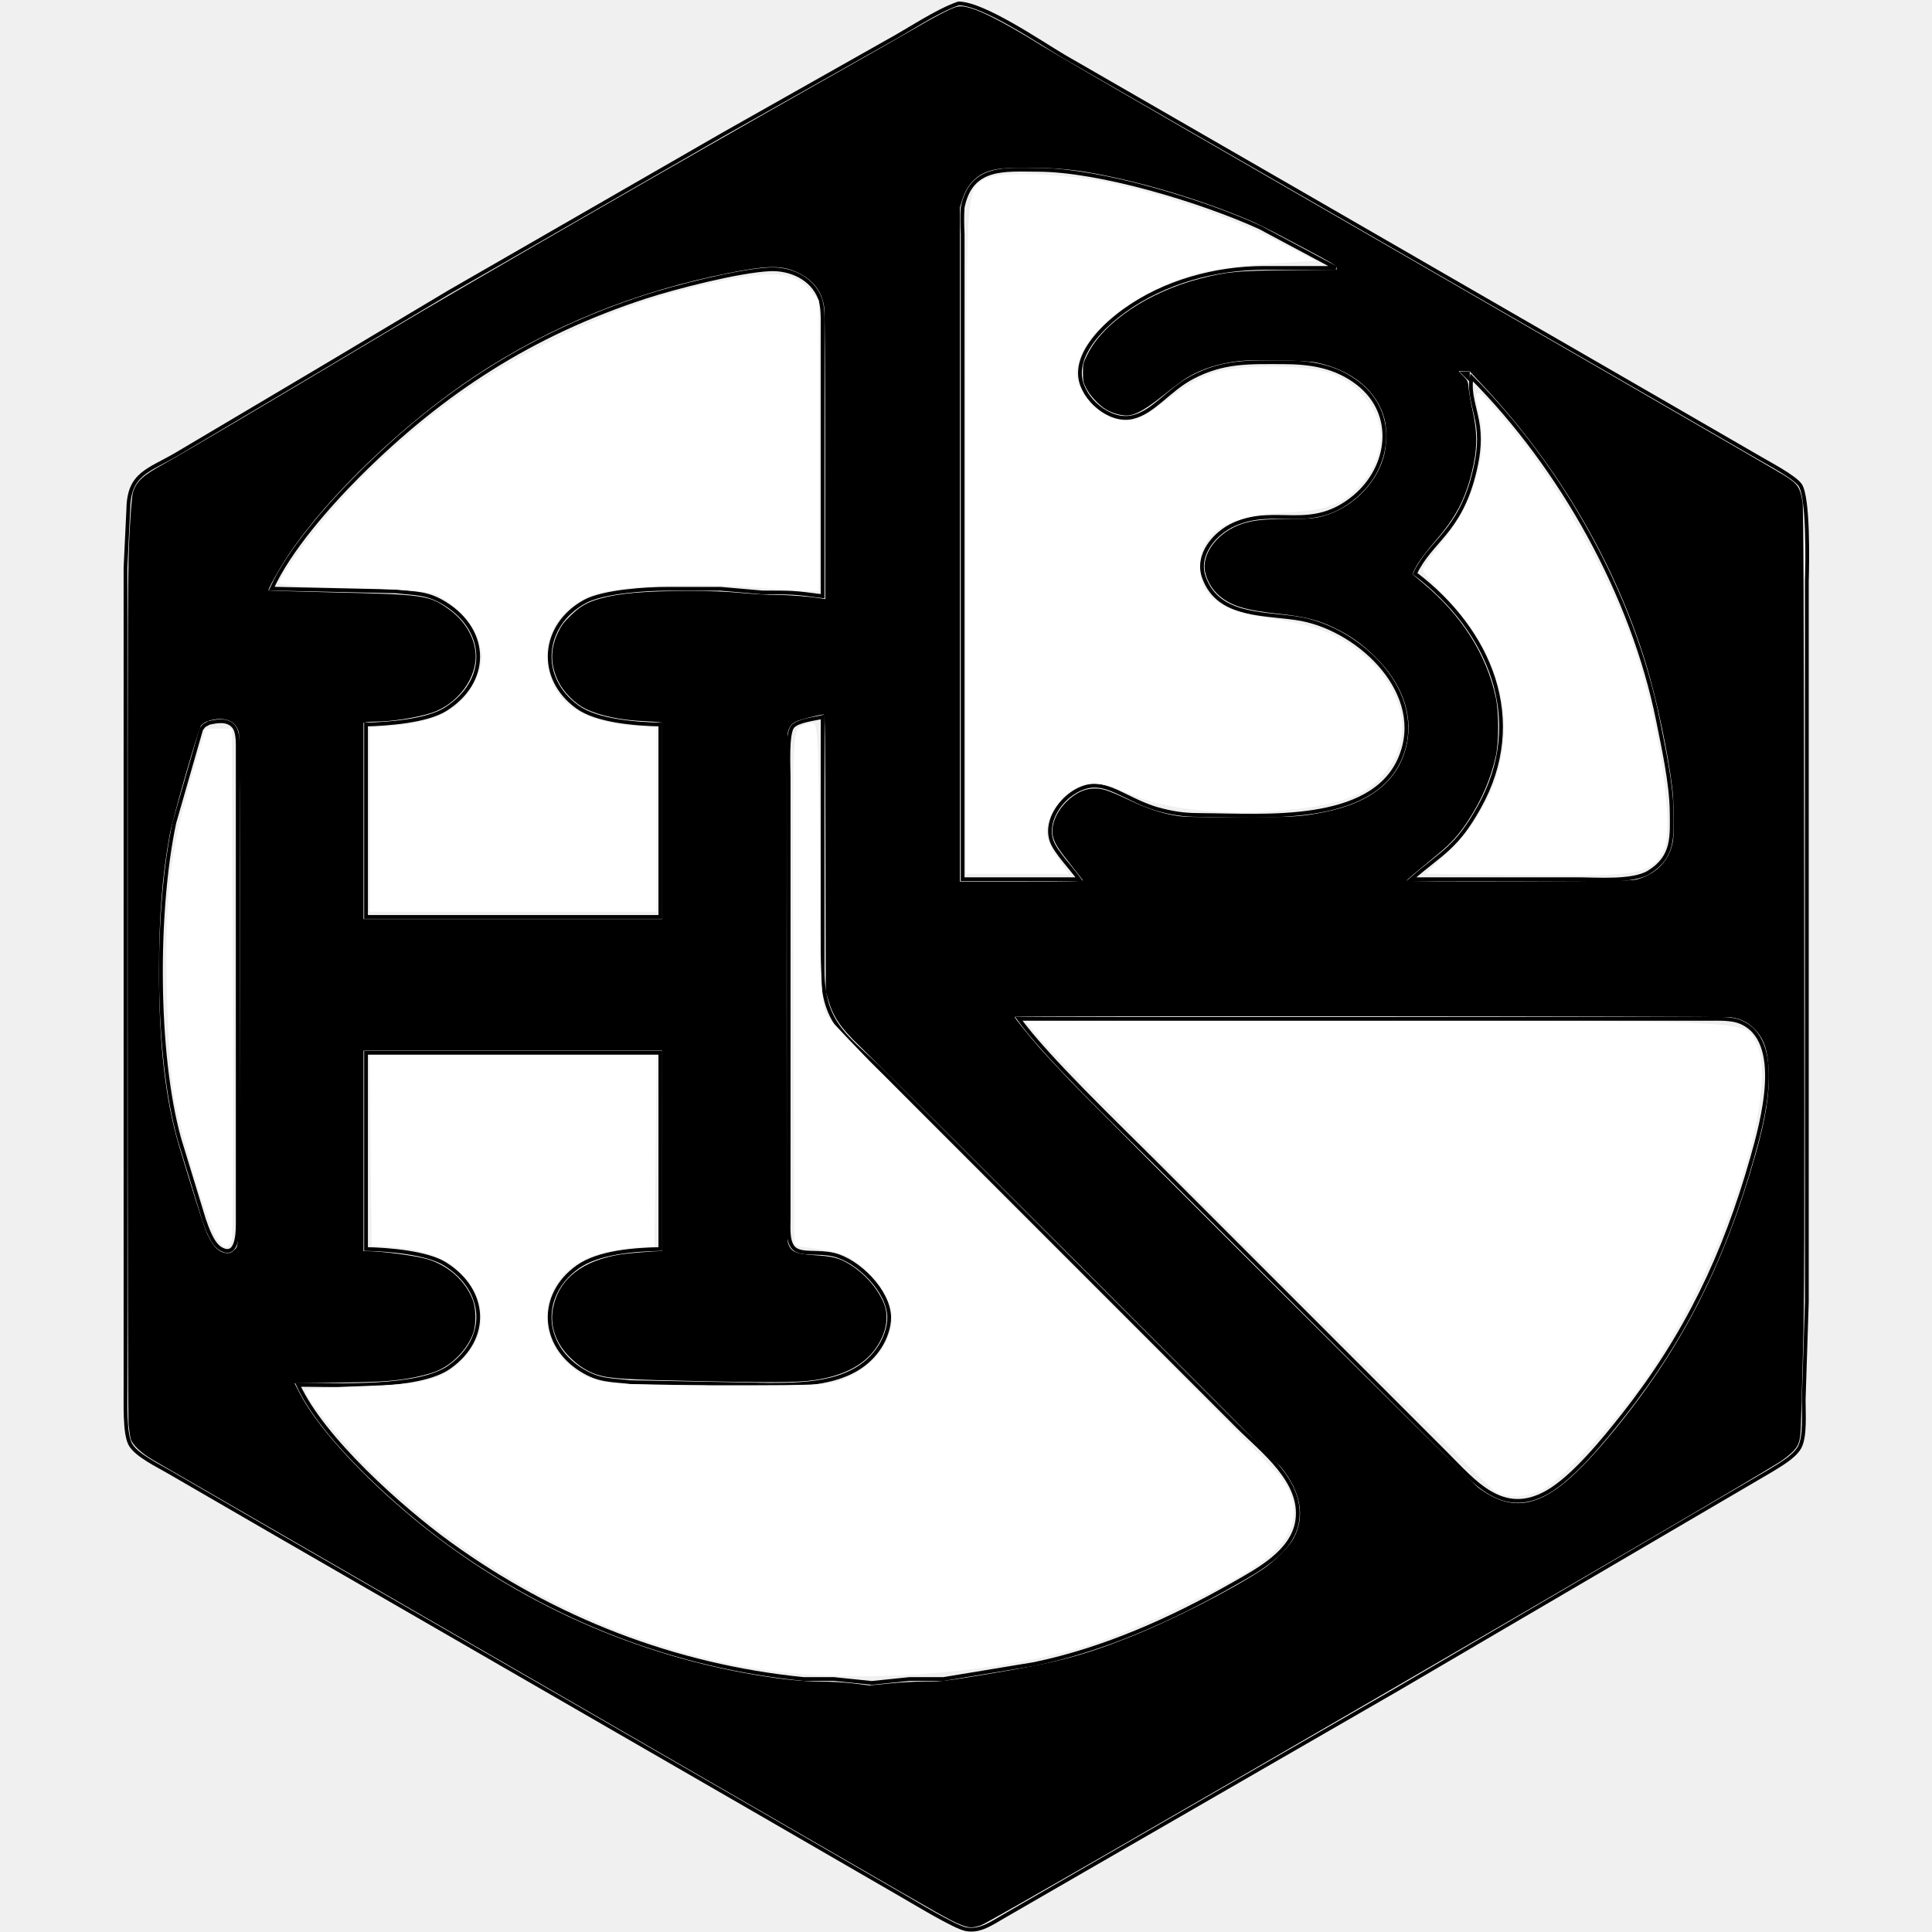
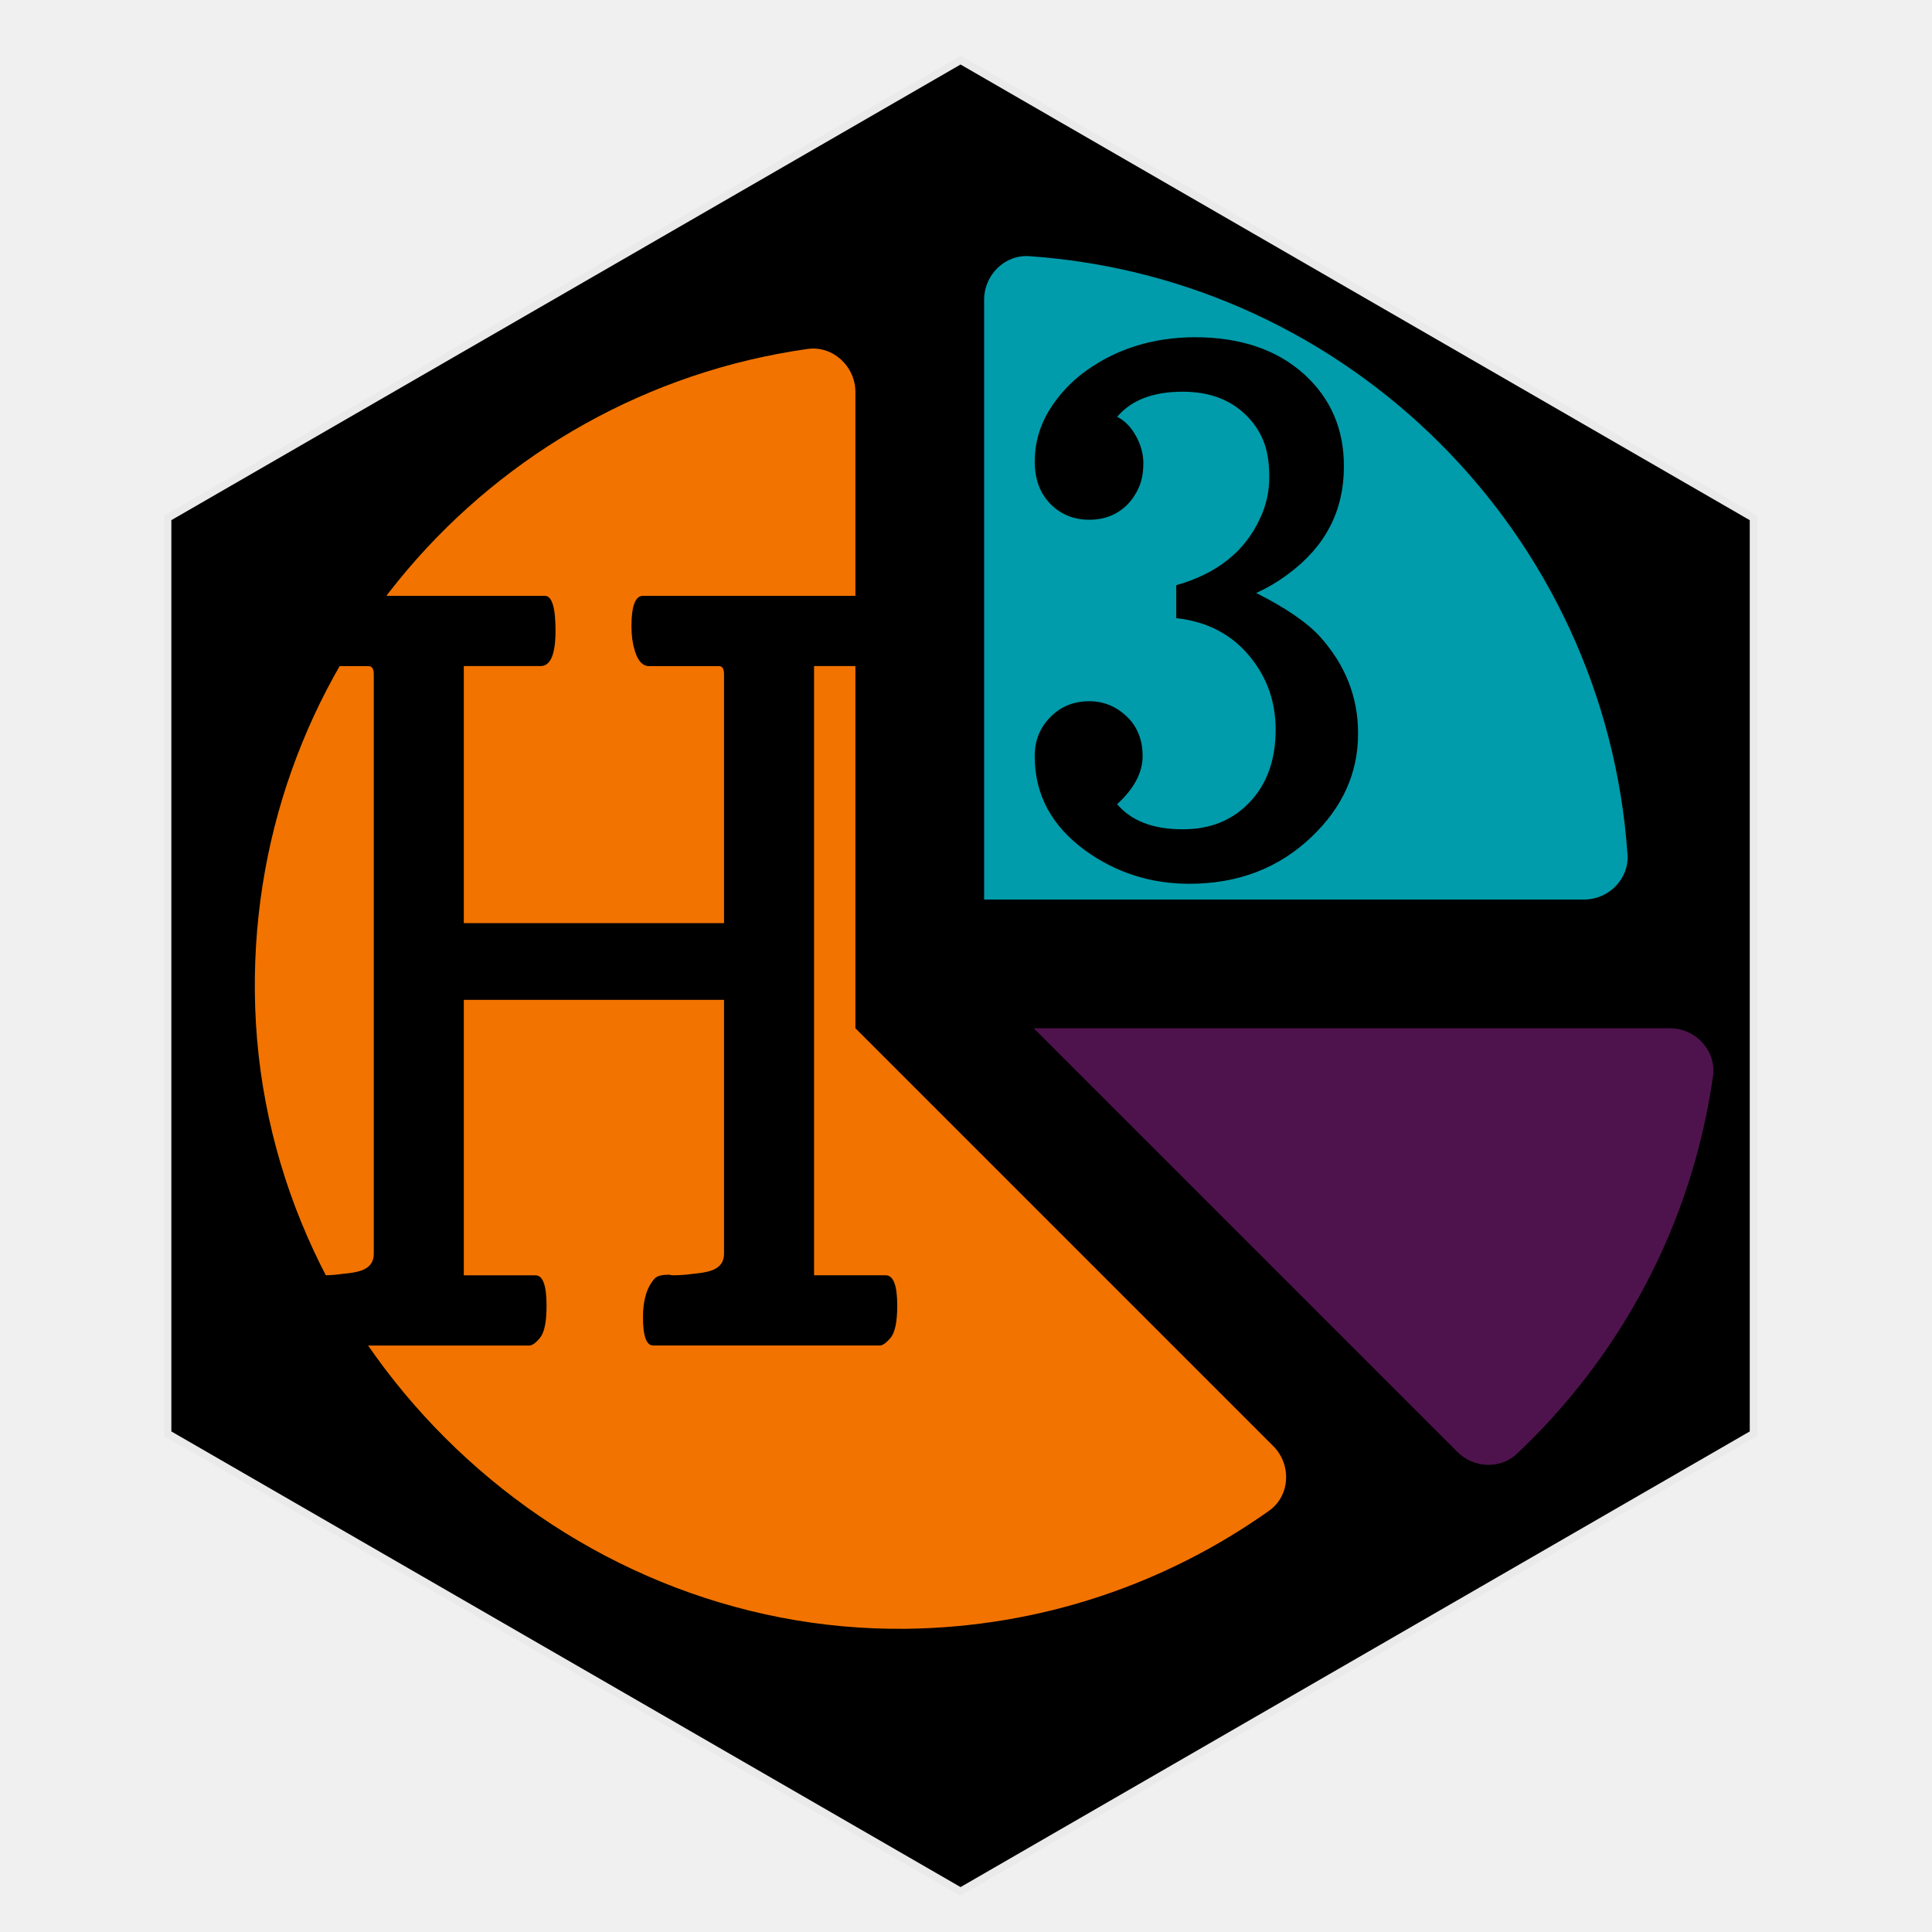
- <svg xmlns="http://www.w3.org/2000/svg" width="135.45mm" height="135.45mm" viewBox="0 0 512 512" version="1.1" id="svg62">
-   <defs id="defs66" />
-   <path id="Black" fill="none" stroke="black" stroke-width="1" d="M 254.00,0.91            C 248.09,2.96 240.76,8.01 235.00,11.12              235.00,11.12 192.00,35.40 192.00,35.40              192.00,35.40 119.00,77.42 119.00,77.42              119.00,77.42 85.00,97.72 85.00,97.72              85.00,97.72 46.96,120.28 46.96,120.28              39.29,124.81 34.13,125.44 34.00,135.00              34.00,135.00 33.26,150.42 33.26,150.42              33.26,150.42 33.26,167.00 33.26,167.00              33.26,167.00 33.26,353.00 33.26,353.00              33.26,353.00 33.26,368.11 33.26,368.11              33.30,371.72 32.96,379.75 34.50,382.69              36.04,385.63 42.02,388.43 45.00,390.20              45.00,390.20 73.00,406.42 73.00,406.42              73.00,406.42 200.00,479.72 200.00,479.72              200.00,479.72 239.00,502.28 239.00,502.28              242.35,504.19 252.98,510.69 256.00,511.26              259.74,511.97 262.91,509.61 266.00,507.85              266.00,507.85 287.00,495.72 287.00,495.72              287.00,495.72 370.00,447.85 370.00,447.85              370.00,447.85 450.00,401.00 450.00,401.00              450.00,401.00 469.00,389.87 469.00,389.87              471.49,388.33 475.33,386.22 476.83,383.70              478.50,380.86 477.97,374.41 478.00,371.00              478.00,371.00 478.83,345.00 478.83,345.00              478.83,345.00 478.83,154.00 478.83,154.00              478.99,149.23 479.30,131.72 477.04,128.52              475.49,126.32 468.65,122.78 466.00,121.20              466.00,121.20 438.00,105.00 438.00,105.00              438.00,105.00 343.00,50.15 343.00,50.15              343.00,50.15 282.00,14.99 282.00,14.99              275.66,11.26 260.63,0.92 254.00,0.91 Z            M 354.00,71.00            C 354.00,71.00 335.00,71.00 335.00,71.00              322.11,71.02 308.55,74.70 298.00,82.30              292.88,85.98 285.39,92.97 286.27,100.00              286.99,105.82 294.01,111.87 300.00,110.57              305.66,109.34 309.64,103.32 316.00,99.98              324.29,95.64 331.06,95.99 340.00,96.00              347.26,96.01 353.96,97.00 359.91,101.63              370.23,109.68 368.37,123.84 358.98,131.66              347.39,141.32 338.20,133.92 327.00,138.97              321.89,141.27 316.92,147.07 319.05,153.00              322.95,163.91 335.94,162.35 345.00,164.09              360.62,167.11 378.33,183.93 371.01,201.00              363.44,218.63 334.65,216.07 319.00,216.00              314.67,215.98 312.26,215.80 308.00,214.76              300.30,212.89 295.11,208.14 290.00,208.21              283.51,208.30 276.32,216.41 278.74,223.00              279.78,225.83 283.97,230.15 286.00,233.00              286.00,233.00 255.11,233.00 255.11,233.00              255.11,233.00 255.11,62.00 255.11,62.00              255.00,59.84 254.95,57.09 255.11,55.00              257.34,43.86 266.26,44.99 275.00,45.00              291.67,45.03 318.77,53.33 334.00,60.31              334.00,60.31 354.00,71.00 354.00,71.00 Z            M 218.00,158.00            C 209.93,156.93 210.05,157.04 202.00,157.00              202.00,157.00 191.00,156.04 191.00,156.04              191.00,156.04 177.00,156.04 177.00,156.04              171.28,156.01 159.89,156.75 155.00,159.41              143.59,165.65 142.32,179.66 153.02,187.35              158.24,191.12 168.58,191.86 175.00,192.00              175.00,192.00 175.00,243.00 175.00,243.00              175.00,243.00 97.00,243.00 97.00,243.00              97.00,243.00 97.00,192.00 97.00,192.00              102.87,191.87 113.07,191.08 118.00,188.01              129.65,180.75 129.62,167.28 118.00,159.99              113.22,157.00 110.16,157.35 105.00,156.72              105.00,156.72 72.00,156.00 72.00,156.00              76.50,145.93 87.17,133.83 95.00,126.00              117.25,103.75 141.12,88.41 171.00,78.67              179.01,76.06 195.83,71.75 204.00,71.37              209.43,71.12 215.20,73.68 217.26,79.00              218.13,81.25 218.00,84.57 218.00,87.00              218.00,87.00 218.00,158.00 218.00,158.00 Z            M 389.00,99.00            C 389.00,99.00 389.00,100.00 389.00,100.00              389.00,100.00 388.00,99.00 388.00,99.00              388.00,99.00 389.00,99.00 389.00,99.00 Z            M 390.00,100.00            C 413.87,123.94 432.71,157.74 439.40,191.00              440.86,198.27 442.91,207.69 443.00,215.00              443.07,221.73 443.56,227.10 436.98,231.15              432.66,233.80 423.21,233.00 418.00,233.00              418.00,233.00 374.00,233.00 374.00,233.00              382.55,225.58 385.86,224.85 391.96,214.00              404.96,190.84 394.88,167.05 375.00,152.00              379.06,143.41 386.64,141.09 390.52,126.00              391.65,121.62 392.29,117.52 391.71,113.00              391.17,108.76 389.16,104.20 390.00,100.00 Z            M 218.00,190.00            C 218.00,190.00 218.00,257.00 218.00,257.00              218.02,271.98 224.81,274.81 235.00,285.00              235.00,285.00 276.00,326.00 276.00,326.00              276.00,326.00 328.00,378.00 328.00,378.00              334.62,384.62 345.30,392.57 343.79,403.00              342.60,411.17 333.53,416.00 327.00,419.72              310.51,429.12 292.68,437.12 274.00,441.00              274.00,441.00 250.00,444.96 250.00,444.96              250.00,444.96 241.00,444.96 241.00,444.96              241.00,444.96 231.00,445.99 231.00,445.99              231.00,445.99 221.00,444.96 221.00,444.96              221.00,444.96 213.00,444.96 213.00,444.96              178.85,441.58 146.72,429.11 119.00,408.99              106.36,399.81 85.39,381.12 79.00,367.00              89.22,367.00 110.79,368.10 119.00,362.35              129.84,354.75 129.08,341.94 118.00,334.99              113.11,331.92 102.84,331.13 97.00,331.00              97.00,331.00 97.00,279.00 97.00,279.00              97.00,279.00 175.00,279.00 175.00,279.00              175.00,279.00 175.00,331.00 175.00,331.00              168.22,331.15 158.57,331.80 153.02,335.80              142.77,343.17 143.36,356.32 154.00,363.01              158.77,366.00 161.85,365.65 167.00,366.28              167.00,366.28 204.00,367.00 204.00,367.00              214.33,366.98 226.89,366.58 233.12,357.00              234.58,354.76 235.70,351.70 235.64,349.00              235.50,342.09 227.45,334.10 221.00,332.53              216.82,331.52 212.66,332.61 210.60,330.98              208.62,329.41 209.00,325.30 209.00,323.00              209.00,323.00 209.00,241.00 209.00,241.00              209.00,241.00 209.00,206.00 209.00,206.00              209.00,203.22 208.50,194.54 210.02,192.60              211.29,190.99 215.90,190.52 218.00,190.00 Z            M 55.28,191.60            C 57.44,191.11 60.34,190.53 61.98,192.60              63.15,194.07 62.99,197.18 63.00,199.00              63.00,199.00 63.00,221.00 63.00,221.00              63.00,221.00 63.00,323.00 63.00,323.00              63.00,325.36 63.34,333.73 58.51,330.95              56.21,329.63 54.83,325.39 54.00,323.00              54.00,323.00 47.58,302.00 47.58,302.00              41.21,279.38 41.29,240.98 46.21,218.00              46.21,218.00 53.30,193.31 53.30,193.31              54.37,191.75 54.40,192.26 55.28,191.60 Z            M 270.00,270.00            C 270.00,270.00 453.00,270.00 453.00,270.00              455.43,270.00 458.75,269.87 461.00,270.74              473.21,275.46 466.93,297.72 464.29,307.00              457.01,332.62 446.78,354.00 430.20,375.00              425.15,381.39 416.98,391.51 410.00,395.47              398.19,402.16 390.77,392.77 383.00,385.00              383.00,385.00 370.00,372.00 370.00,372.00              370.00,372.00 306.00,308.00 306.00,308.00              296.62,298.62 277.06,279.87 270.00,270.00 Z            M 460.00,190.00" />
-   <path style="fill:#000000;stroke-width:0.268" d="m 254.493,509.977 c -2.717,-1.106 -4.769,-2.262 -32.123,-18.091 -13.618,-7.88 -51.805,-29.936 -84.861,-49.012 -57.57,-33.223 -91.554,-52.854 -96.975,-56.016 -3.17,-1.849 -5.493,-4.056 -5.904,-5.608 -0.163,-0.616 -0.412,-2.307 -0.553,-3.756 -0.158,-1.629 -0.255,-45.494 -0.252,-114.79 0.004,-106.184 0.031,-112.654 0.508,-121.545 0.35,-6.521 0.633,-9.808 0.925,-10.756 0.888,-2.875 2.656,-4.491 8.208,-7.5 3.439,-1.864 30.789,-18.038 60.102,-35.542 18.859,-11.262 78.189,-45.462 112.288,-64.727 12.691,-7.17 24.946,-14.143 27.234,-15.494 2.287,-1.352 5.547,-3.143 7.244,-3.98 2.607,-1.286 3.294,-1.516 4.427,-1.482 3.192,0.094 10.167,3.504 21.197,10.365 2.361,1.469 19.687,11.548 38.503,22.399 89.397,51.555 156.35,90.254 158.303,91.498 3.638,2.318 4.148,3.054 4.873,7.035 0.24,1.317 0.343,27.315 0.423,106.251 0.091,89.938 0.048,106.508 -0.311,118.862 -0.229,7.895 -0.465,16.286 -0.523,18.648 -0.124,5.002 -0.425,6.119 -2.124,7.874 -0.621,0.642 -1.988,1.751 -3.037,2.465 -7.743,5.268 -208.706,121.881 -212.07,123.058 -2.275,0.796 -3.229,0.769 -5.5,-0.156 z m -18.916,-63.883 c 3.01,-0.31 7.124,-0.537 9.745,-0.537 4.412,0 4.889,-0.059 17.452,-2.142 17.093,-2.835 24.161,-4.692 36.509,-9.591 11.164,-4.429 27.111,-12.564 35.302,-18.007 3.045,-2.024 6.894,-5.856 8.134,-8.1 3.197,-5.784 2.017,-12.481 -3.356,-19.042 -1.334,-1.629 -104.231,-104.436 -111.58,-111.483 -5.068,-4.86 -7.006,-7.73 -8.357,-12.38 l -0.613,-2.109 -0.076,-36.691 c -0.068,-32.78 -0.12,-36.691 -0.488,-36.691 -0.984,0 -6.36,1.37 -7.343,1.871 -1.25,0.638 -1.725,1.285 -2.163,2.946 -0.411,1.558 -0.404,133.459 0.007,134.986 0.686,2.546 1.965,3.167 7.187,3.484 4.314,0.262 6.126,0.68 8.372,1.929 4.371,2.432 8.066,6.464 9.883,10.784 1.03,2.45 0.966,5.438 -0.18,8.339 -2.433,6.164 -7.839,10.065 -16.207,11.694 -5.018,0.977 -9.753,1.075 -31.194,0.641 -20.904,-0.423 -25.008,-0.671 -28.307,-1.71 -2.566,-0.808 -4.957,-2.318 -7.266,-4.588 -3.828,-3.763 -5.44,-8.535 -4.47,-13.225 1.593,-7.702 7.836,-12.553 18.176,-14.123 1.705,-0.259 8.53,-0.821 9.995,-0.823 h 0.738 v -26.563 -26.563 h -39.576 -39.576 v 26.563 26.563 h 0.751 c 4.086,0 13.162,1.204 16.287,2.161 5.47,1.675 9.922,5.673 11.867,10.657 0.951,2.437 1.001,6.587 0.108,9.037 -1.538,4.222 -5.456,8.237 -9.733,9.975 -1.742,0.708 -4.97,1.524 -7.754,1.961 -4.459,0.7 -7.883,0.895 -18.445,1.053 l -11.345,0.169 1.201,2.354 c 4.302,8.429 14.692,20.122 28.033,31.548 26.232,22.468 58.586,37.592 92.731,43.348 7.205,1.215 12.597,1.767 17.425,1.785 2.583,0.01 6.388,0.229 8.735,0.503 2.287,0.267 4.164,0.501 4.17,0.519 0.006,0.019 2.356,-0.207 5.22,-0.503 z m 169.707,-48.149 c 6.093,-1.444 12.447,-6.796 22.333,-18.811 17.91,-21.768 29.294,-43.991 37.609,-73.42 2.632,-9.315 3.658,-15.801 3.442,-21.751 -0.209,-5.742 -1.239,-8.782 -3.865,-11.412 -1.696,-1.699 -3.599,-2.627 -6.133,-2.993 -2.031,-0.293 -189.822,-0.41 -189.822,-0.118 0,0.299 3.582,4.763 6.414,7.994 1.539,1.756 5.182,5.68 8.095,8.72 9.171,9.57 106.552,106.675 108.29,107.983 4.818,3.627 9.218,4.856 13.637,3.808 z M 61.975,331.302 c 1.568,-1.568 1.471,2.769 1.55,-69.27 0.052,-47.333 -0.012,-66.815 -0.221,-67.828 -0.576,-2.786 -3.02,-4.131 -6.468,-3.561 -1.709,0.283 -2.801,0.773 -3.539,1.588 -0.698,0.771 -7.506,24.449 -8.344,29.018 -1.956,10.67 -2.823,21.751 -2.823,36.088 0,19.232 1.704,34.164 5.26,46.104 3.67,12.32 6.697,21.761 7.586,23.661 1.607,3.432 3.219,4.924 5.347,4.949 0.631,0.008 1.115,-0.212 1.652,-0.749 z M 175.475,217.505 V 191.491 l -0.872,-0.132 c -0.48,-0.073 -2.267,-0.193 -3.972,-0.268 -6.203,-0.271 -11.732,-1.441 -15.509,-3.282 -2.693,-1.312 -5.688,-4.301 -7.091,-7.077 -2.235,-4.421 -2.293,-8.724 -0.177,-13.135 0.883,-1.841 1.505,-2.678 3.288,-4.428 2.54,-2.494 4.435,-3.592 7.85,-4.552 5.126,-1.441 11.957,-2.023 23.728,-2.023 5.745,-2e-5 9.497,0.145 13.684,0.529 3.173,0.291 7.52,0.53 9.661,0.533 3.361,0.003 8.869,0.449 11.737,0.949 l 0.872,0.152 -0.008,-37.643 c -0.005,-22.561 -0.112,-38.449 -0.267,-39.655 -0.598,-4.65 -3.531,-8.039 -8.525,-9.851 -3.542,-1.286 -7.463,-1.111 -16.824,0.749 -24.758,4.921 -47.184,14.024 -67.109,27.24 -18.947,12.568 -38.924,31.695 -49.433,47.33 -2.38,3.541 -5.601,9.285 -5.349,9.537 0.057,0.057 7.945,0.289 17.53,0.517 23.69,0.563 25.039,0.757 30.057,4.312 4.249,3.01 6.851,7.185 7.257,11.643 0.594,6.512 -4.603,13.629 -11.652,15.959 -3.729,1.232 -10.504,2.303 -14.572,2.303 -0.979,0 -2.157,0.075 -2.618,0.168 l -0.838,0.168 v 25.993 25.993 h 39.576 39.576 z m 111.455,15.751 c -0.107,-0.184 -1.488,-1.965 -3.068,-3.958 -3.606,-4.544 -4.445,-5.874 -4.849,-7.681 -0.625,-2.792 0.76,-6.365 3.543,-9.139 2.21,-2.203 4.554,-3.391 6.961,-3.527 2.396,-0.135 3.867,0.32 9.334,2.888 5.023,2.359 8.313,3.49 12.257,4.213 2.376,0.435 4.281,0.492 16.635,0.496 14.805,0.005 16.875,-0.116 23.09,-1.348 12.632,-2.505 19.985,-8.588 21.965,-18.172 1.616,-7.823 -1.328,-15.941 -8.291,-22.868 -3.097,-3.081 -5.955,-5.198 -9.62,-7.128 -4.908,-2.584 -8.693,-3.616 -16.143,-4.401 -7.757,-0.818 -11.343,-1.763 -14.396,-3.792 -2.569,-1.708 -4.401,-4.364 -5.018,-7.274 -1.034,-4.88 3.394,-10.643 9.806,-12.762 2.95,-0.975 5.763,-1.267 12.194,-1.267 3.664,0 6.22,-0.128 7.52,-0.378 8.502,-1.632 15.841,-8.443 17.929,-16.636 0.674,-2.646 0.729,-6.991 0.119,-9.376 -1.931,-7.545 -8.576,-13.084 -18.099,-15.088 -2.776,-0.584 -16.328,-0.838 -20.473,-0.384 -5.166,0.566 -9.812,2.037 -13.678,4.33 -1.005,0.596 -3.782,2.651 -6.171,4.566 -4.547,3.645 -7.207,5.213 -9.321,5.493 -1.609,0.214 -4.273,-0.476 -6.117,-1.583 -1.892,-1.136 -4.271,-3.709 -5.271,-5.701 -0.716,-1.426 -0.804,-1.867 -0.805,-4.041 -10e-4,-2.374 0.033,-2.509 1.263,-4.964 4.228,-8.437 16.258,-16.483 29.856,-19.968 7.143,-1.831 9.569,-2.058 23.548,-2.204 l 12.544,-0.132 -0.007,-0.574 c -0.006,-0.476 -1.341,-1.284 -7.824,-4.733 -12.388,-6.591 -13.457,-7.114 -19.13,-9.366 -12.552,-4.983 -26.822,-9.066 -38.973,-11.152 -4.804,-0.825 -9.874,-1.209 -15.979,-1.212 -6.275,-0.003 -8.801,0.28 -11.104,1.242 -2.926,1.222 -5.035,3.68 -6.127,7.136 l -0.667,2.111 v 89.334 89.334 h 16.383 c 13.031,0 16.343,-0.069 16.188,-0.335 z m 147.063,-0.303 c 5.108,-1.528 8.338,-4.984 9.275,-9.921 0.383,-2.02 0.298,-10.372 -0.144,-14.127 -1.073,-9.122 -4.108,-23.519 -6.899,-32.732 -8.057,-26.597 -23.164,-52.507 -42.969,-73.694 l -3.802,-4.068 -1.466,-0.024 -1.466,-0.024 1.233,1.274 c 1.186,1.226 1.239,1.351 1.406,3.287 0.095,1.107 0.541,3.642 0.991,5.635 1.405,6.222 1.353,10.579 -0.201,16.769 -1.792,7.138 -4.243,11.774 -9.364,17.709 -2.802,3.248 -4.747,5.88 -5.593,7.571 -0.385,0.77 -0.7,1.445 -0.7,1.501 0,0.056 1.191,1.085 2.647,2.288 10.262,8.48 16.946,18.945 19.391,30.363 0.861,4.02 0.865,11.777 0.008,15.668 -1.325,6.015 -3.835,11.798 -7.537,17.361 -2.349,3.53 -4.362,5.735 -7.835,8.583 -6.172,5.06 -8.154,6.739 -8.242,6.982 -0.058,0.162 10.885,0.224 29.782,0.169 27.814,-0.081 29.986,-0.12 31.485,-0.569 z" id="path70" transform="scale(1.000123)" />
-   <path style="fill:#ffffff" d="m 97.968,217.214 v -24.355 l 6.866,-0.576 c 11.843,-0.993 18.609,-5.154 21.749,-13.376 1.414,-3.703 1.47,-4.966 0.387,-8.831 -1.336,-4.773 -6.758,-10.616 -11.804,-12.723 -1.535,-0.641 -10.996,-1.314 -21.948,-1.561 -10.588,-0.239 -19.25,-0.786 -19.25,-1.215 0,-1.67 8.277,-13.05 14.825,-20.382 16.447,-18.419 35.516,-33.085 56.675,-43.59 16.391,-8.138 26.686,-11.852 43.079,-15.541 15.464,-3.48 21.548,-3.155 25.589,1.368 l 2.832,3.17 v 38.484 38.484 h -2.563 c -1.409,0 -8.947,-0.472 -16.75,-1.05 -16.858,-1.247 -36.691,-0.012 -41.872,2.607 -7.2,3.641 -10.815,8.797 -10.815,15.425 0,11.093 7.585,17.512 22.134,18.732 l 6.866,0.576 v 24.355 24.355 h -38 -38 z" id="path74" transform="scale(1.000123)" />
-   <path style="fill:#ffffff" d="m 57.436,328.16 c -2.019,-3.081 -8.048,-22.427 -10.625,-34.091 -1.451,-6.567 -2.14,-14.443 -2.548,-29.131 -0.726,-26.079 0.531,-38.068 5.989,-57.137 l 4.216,-14.732 h 3.5 3.5 l 0.276,66.5 c 0.152,36.575 0.031,67.513 -0.269,68.75 -0.704,2.907 -2.065,2.854 -4.039,-0.159 z" id="path76" transform="scale(1.000123)" />
-   <path style="fill:#ffffff" d="m 212.469,443.592 c -40.938,-3.323 -83.635,-23.521 -114.433,-54.133 -7.837,-7.789 -17.067,-19.089 -17.067,-20.892 0,-0.43 6.638,-0.999 14.75,-1.266 16.533,-0.544 20.787,-1.509 25.712,-5.834 8.206,-7.205 8.13,-17.567 -0.182,-24.883 -4.49,-3.952 -9.398,-5.582 -18.78,-6.236 l -4,-0.279 -0.267,-25.25 -0.267,-25.25 h 38.034 38.034 l -0.267,25.25 -0.267,25.25 -6.534,0.646 c -10.905,1.079 -17.766,4.934 -20.594,11.571 -2.895,6.793 -1.048,14.852 4.468,19.493 5.895,4.96 8.393,5.289 40.161,5.289 28.865,0 29.602,-0.05 34.227,-2.328 5.739,-2.826 9.363,-6.935 10.789,-12.229 1.395,-5.18 -1.046,-10.957 -6.83,-16.168 -4.342,-3.911 -5.616,-4.431 -13.699,-5.587 l -4.986,-0.713 -0.26,-67.988 c -0.241,-63.029 -0.136,-68.079 1.441,-69.238 0.936,-0.688 2.49,-1.25 3.454,-1.25 1.634,0 1.774,2.532 2.059,37.25 0.268,32.595 0.515,37.632 1.982,40.308 0.922,1.682 27.801,29.095 59.73,60.917 31.929,31.822 59.241,59.573 60.694,61.669 5.922,8.546 3.784,15.992 -6.628,23.082 -8.288,5.644 -30.18,16.219 -41.946,20.262 -20.621,7.086 -53.011,10.606 -78.527,8.535 z" id="path78" transform="scale(1.000123)" />
-   <path style="fill:#ffffff" d="M 396.294,395.283 C 393.531,393.74 279.611,280.438 275.134,274.782 l -3.334,-4.213 h 92.616 c 101.443,0 97.841,-0.209 100.985,5.872 6.6,12.763 -9.677,61.301 -30.202,90.06 -8.37,11.728 -21.346,25.576 -26.365,28.136 -4.282,2.184 -9.322,2.444 -12.541,0.646 z" id="path80" transform="scale(1.000123)" />
-   <path style="fill:#ffffff" d="m 255.969,143.019 c 0,-95.834 -0.18,-92.562 5.26,-95.671 3.551,-2.029 21.515,-1.378 33.24,1.205 14.752,3.249 32.662,9.499 44,15.352 l 10,5.163 -12,0.794 c -6.6,0.437 -14.7,1.454 -18,2.26 -14.78,3.611 -29.906,14.393 -32.544,23.197 -1.055,3.521 -0.968,4.556 0.665,7.887 2.3,4.694 7.552,8.361 11.974,8.361 2.43,0 5.091,-1.362 10.102,-5.173 9.951,-7.568 14.656,-9.162 27.303,-9.252 13.56,-0.097 19.111,1.483 24.64,7.013 6.931,6.931 6.969,16.231 0.099,24.057 -4.801,5.468 -8.927,7.014 -20.326,7.616 -15.296,0.808 -22.413,5.33 -22.413,14.24 0,8.304 5.008,11.806 20.109,14.064 11.2,1.675 17.618,4.387 23.982,10.137 10.824,9.779 12.519,22.19 4.277,31.313 -4.701,5.204 -12.028,7.828 -25.321,9.069 -16.15,1.508 -31.769,-0.011 -40.779,-3.965 -9.211,-4.043 -13.139,-4.048 -17.721,-0.025 -1.937,1.701 -4.027,4.778 -4.644,6.838 -1.166,3.891 -0.535,5.894 3.724,11.82 l 1.617,2.25 H 269.59 255.969 Z" id="path82" transform="scale(1.000123)" />
-   <path style="fill:#ffffff" d="m 400.143,231.852 -22.325,-0.322 6.352,-6.231 c 19.348,-18.978 19.166,-45.665 -0.452,-66.347 -3.712,-3.914 -6.75,-7.517 -6.75,-8.007 0,-0.49 2.039,-3.363 4.53,-6.384 8.811,-10.683 12.968,-23.989 10.642,-34.067 -1.904,-8.247 -1.47,-8.355 4.907,-1.224 13.872,15.512 28.917,41.558 35.92,62.188 6.81,20.062 10.901,48.349 7.812,54.014 -3.5,6.418 -6.405,6.874 -40.636,6.38 z" id="path84" transform="scale(1.000123)" />
+ <svg xmlns="http://www.w3.org/2000/svg" width="512" height="512" viewBox="0 0 135.467 135.467" version="1.1" id="svg8">
+   <defs id="defs2">
+     <rect x="88.333" y="18.174" width="7.216" height="17.773" id="rect863" />
+   </defs>
+   <g id="layer1">
+     <path style="fill:#000000;fill-opacity:1;stroke:#eaeaea;stroke-width:0.529;stroke-linejoin:round;stroke-miterlimit:2.613;stroke-dasharray:none;stroke-dashoffset:74.47;stroke-opacity:1" id="path833" d="m 122.953,100.522 -55.601,32.101 -55.601,-32.101 0,-64.203 L 67.352,4.218 122.953,36.32 Z" />
+     <g id="g849" transform="matrix(0.7105579,0,0,0.7105579,5.762858,-58.49922)" style="stroke-width:1.407">
+       <path style="fill:#f27300;fill-opacity:1;stroke-width:0.372" d="m 76.301,183.795 v -62.783 c 0,-2.527 -2.22,-4.604 -4.72,-4.249 -31.53,4.456 -55.631,32.001 -54.509,65.013 1.154,33.904 30.345,61.706 64.265,61.28 13.335,-0.167 25.657,-4.464 35.788,-11.65 2.09,-1.482 2.228,-4.559 0.415,-6.371 z" id="path839" />
+       <path style="fill:#009cab;fill-opacity:1;stroke-width:0.372" d="m 152.491,166.65 c -2.18,-31.607 -27.437,-56.864 -59.044,-59.044 -2.413,-0.167 -4.445,1.868 -4.445,4.286 v 59.203 h 59.206 c 2.418,0 4.45,-2.032 4.284,-4.445 z" id="path837" />
+       <path style="fill:#4e134d;fill-opacity:1;stroke-width:0.372" d="M 156.679,183.795 H 93.896 l 41.812,41.812 c 1.598,1.598 4.228,1.728 5.871,0.18 10.239,-9.647 17.283,-22.651 19.349,-37.269 0.355,-2.503 -1.722,-4.723 -4.249,-4.723 z" id="path2" />
+     </g>
+     <text xml:space="preserve" id="text861" style="font-size:10.583px;line-height:1.25;font-family:'Rockwell Extra Bold';-inkscape-font-specification:'Rockwell Extra Bold, ';white-space:pre;shape-inside:url(#rect863);" />
+     <g aria-label="H" id="text851" style="font-size:50.8px;line-height:1.25;font-family:'Rockwell Extra Bold';-inkscape-font-specification:'Rockwell Extra Bold, ';stroke-width:0.203" transform="matrix(1.205928,0,0,1.408088,-4.705082,-17.42656)">
+       <path d="m 35.036,75.882 q 0.645,0 0.645,1.513 0,1.191 -0.372,1.588 -0.372,0.397 -0.645,0.397 H 21.468 q -0.571,0 -0.571,-1.414 v -0.074 q 0,-1.166 0.67,-1.836 0.198,-0.198 0.794,-0.198 h 0.074 q 0.099,0.025 0.223,0.025 0.571,0 1.166,-0.074 0.719,-0.05 1.116,-0.174 0.695,-0.223 0.695,-0.819 V 45.942 q 0,-0.397 -0.322,-0.397 h -4.043 q -0.695,0 -0.943,-1.315 -0.05,-0.347 -0.074,-0.67 0,-1.513 0.645,-1.513 h 14.684 q 0.62,0 0.62,1.736 0,1.761 -0.868,1.761 H 30.869 V 58.345 H 46 V 45.942 q 0,-0.397 -0.298,-0.397 h -4.068 q -0.719,0 -0.967,-1.315 -0.05,-0.347 -0.05,-0.67 0,-1.513 0.67,-1.513 h 14.66 q 0.62,0 0.62,1.736 0,1.761 -0.868,1.761 h -4.465 v 30.336 h 4.167 q 0.67,0 0.67,1.513 0,1.215 -0.397,1.612 -0.372,0.372 -0.62,0.372 H 41.882 q -0.595,0 -0.595,-1.414 0,-1.265 0.67,-1.91 0.198,-0.198 0.794,-0.198 h 0.074 q 0.099,0.025 0.223,0.025 0.571,0 1.166,-0.074 0.695,-0.05 1.091,-0.174 0.695,-0.223 0.695,-0.819 V 62.165 H 30.869 v 13.717 z" style="font-style:normal;font-variant:normal;font-weight:normal;font-stretch:normal;font-size:50.8px;font-family:Copse;-inkscape-font-specification:Copse;stroke-width:0.203" id="path853" />
+     </g>
+     <g aria-label="3" id="text858" style="font-size:50.8px;line-height:1.25;font-family:'Rockwell Extra Bold';-inkscape-font-specification:'Rockwell Extra Bold, ';stroke-width:0.265" transform="translate(10.42354,2.138161)">
+       <path d="m 67.908,54.249 q 1.488,1.761 4.589,1.761 2.902,0 4.688,-1.885 1.836,-1.91 1.836,-5.11 0,-2.877 -1.761,-5.06 -1.91,-2.381 -5.209,-2.753 v -2.307 q 4.291,-1.215 5.879,-4.688 0.645,-1.364 0.645,-2.902 0,-1.538 -0.422,-2.555 -0.422,-1.017 -1.215,-1.786 -1.662,-1.637 -4.44,-1.637 -3.101,0 -4.589,1.761 0.794,0.397 1.315,1.339 0.521,0.943 0.521,1.91 0,0.967 -0.298,1.662 -0.298,0.695 -0.794,1.215 -1.067,1.091 -2.704,1.091 -1.612,0 -2.704,-1.091 -1.116,-1.116 -1.116,-3.001 0,-1.885 0.992,-3.547 1.017,-1.662 2.604,-2.803 3.249,-2.332 7.615,-2.356 4.812,0 7.689,2.604 2.778,2.53 2.778,6.424 v 0.05 q 0,4.638 -3.894,7.516 -1.091,0.819 -2.257,1.339 3.101,1.563 4.465,3.051 2.679,2.977 2.679,6.772 v 0.05 q 0,4.118 -3.249,7.218 -3.448,3.299 -8.582,3.299 -4.068,0 -7.293,-2.332 -3.547,-2.58 -3.547,-6.598 v -0.05 q 0,-1.612 1.116,-2.729 1.091,-1.091 2.704,-1.091 1.488,0 2.604,1.042 1.141,1.067 1.141,2.803 0,1.736 -1.786,3.373 z" style="font-style:normal;font-variant:normal;font-weight:normal;font-stretch:normal;font-size:50.8px;font-family:Copse;-inkscape-font-specification:Copse;stroke-width:0.265" id="path860" />
+     </g>
+   </g>
</svg>
